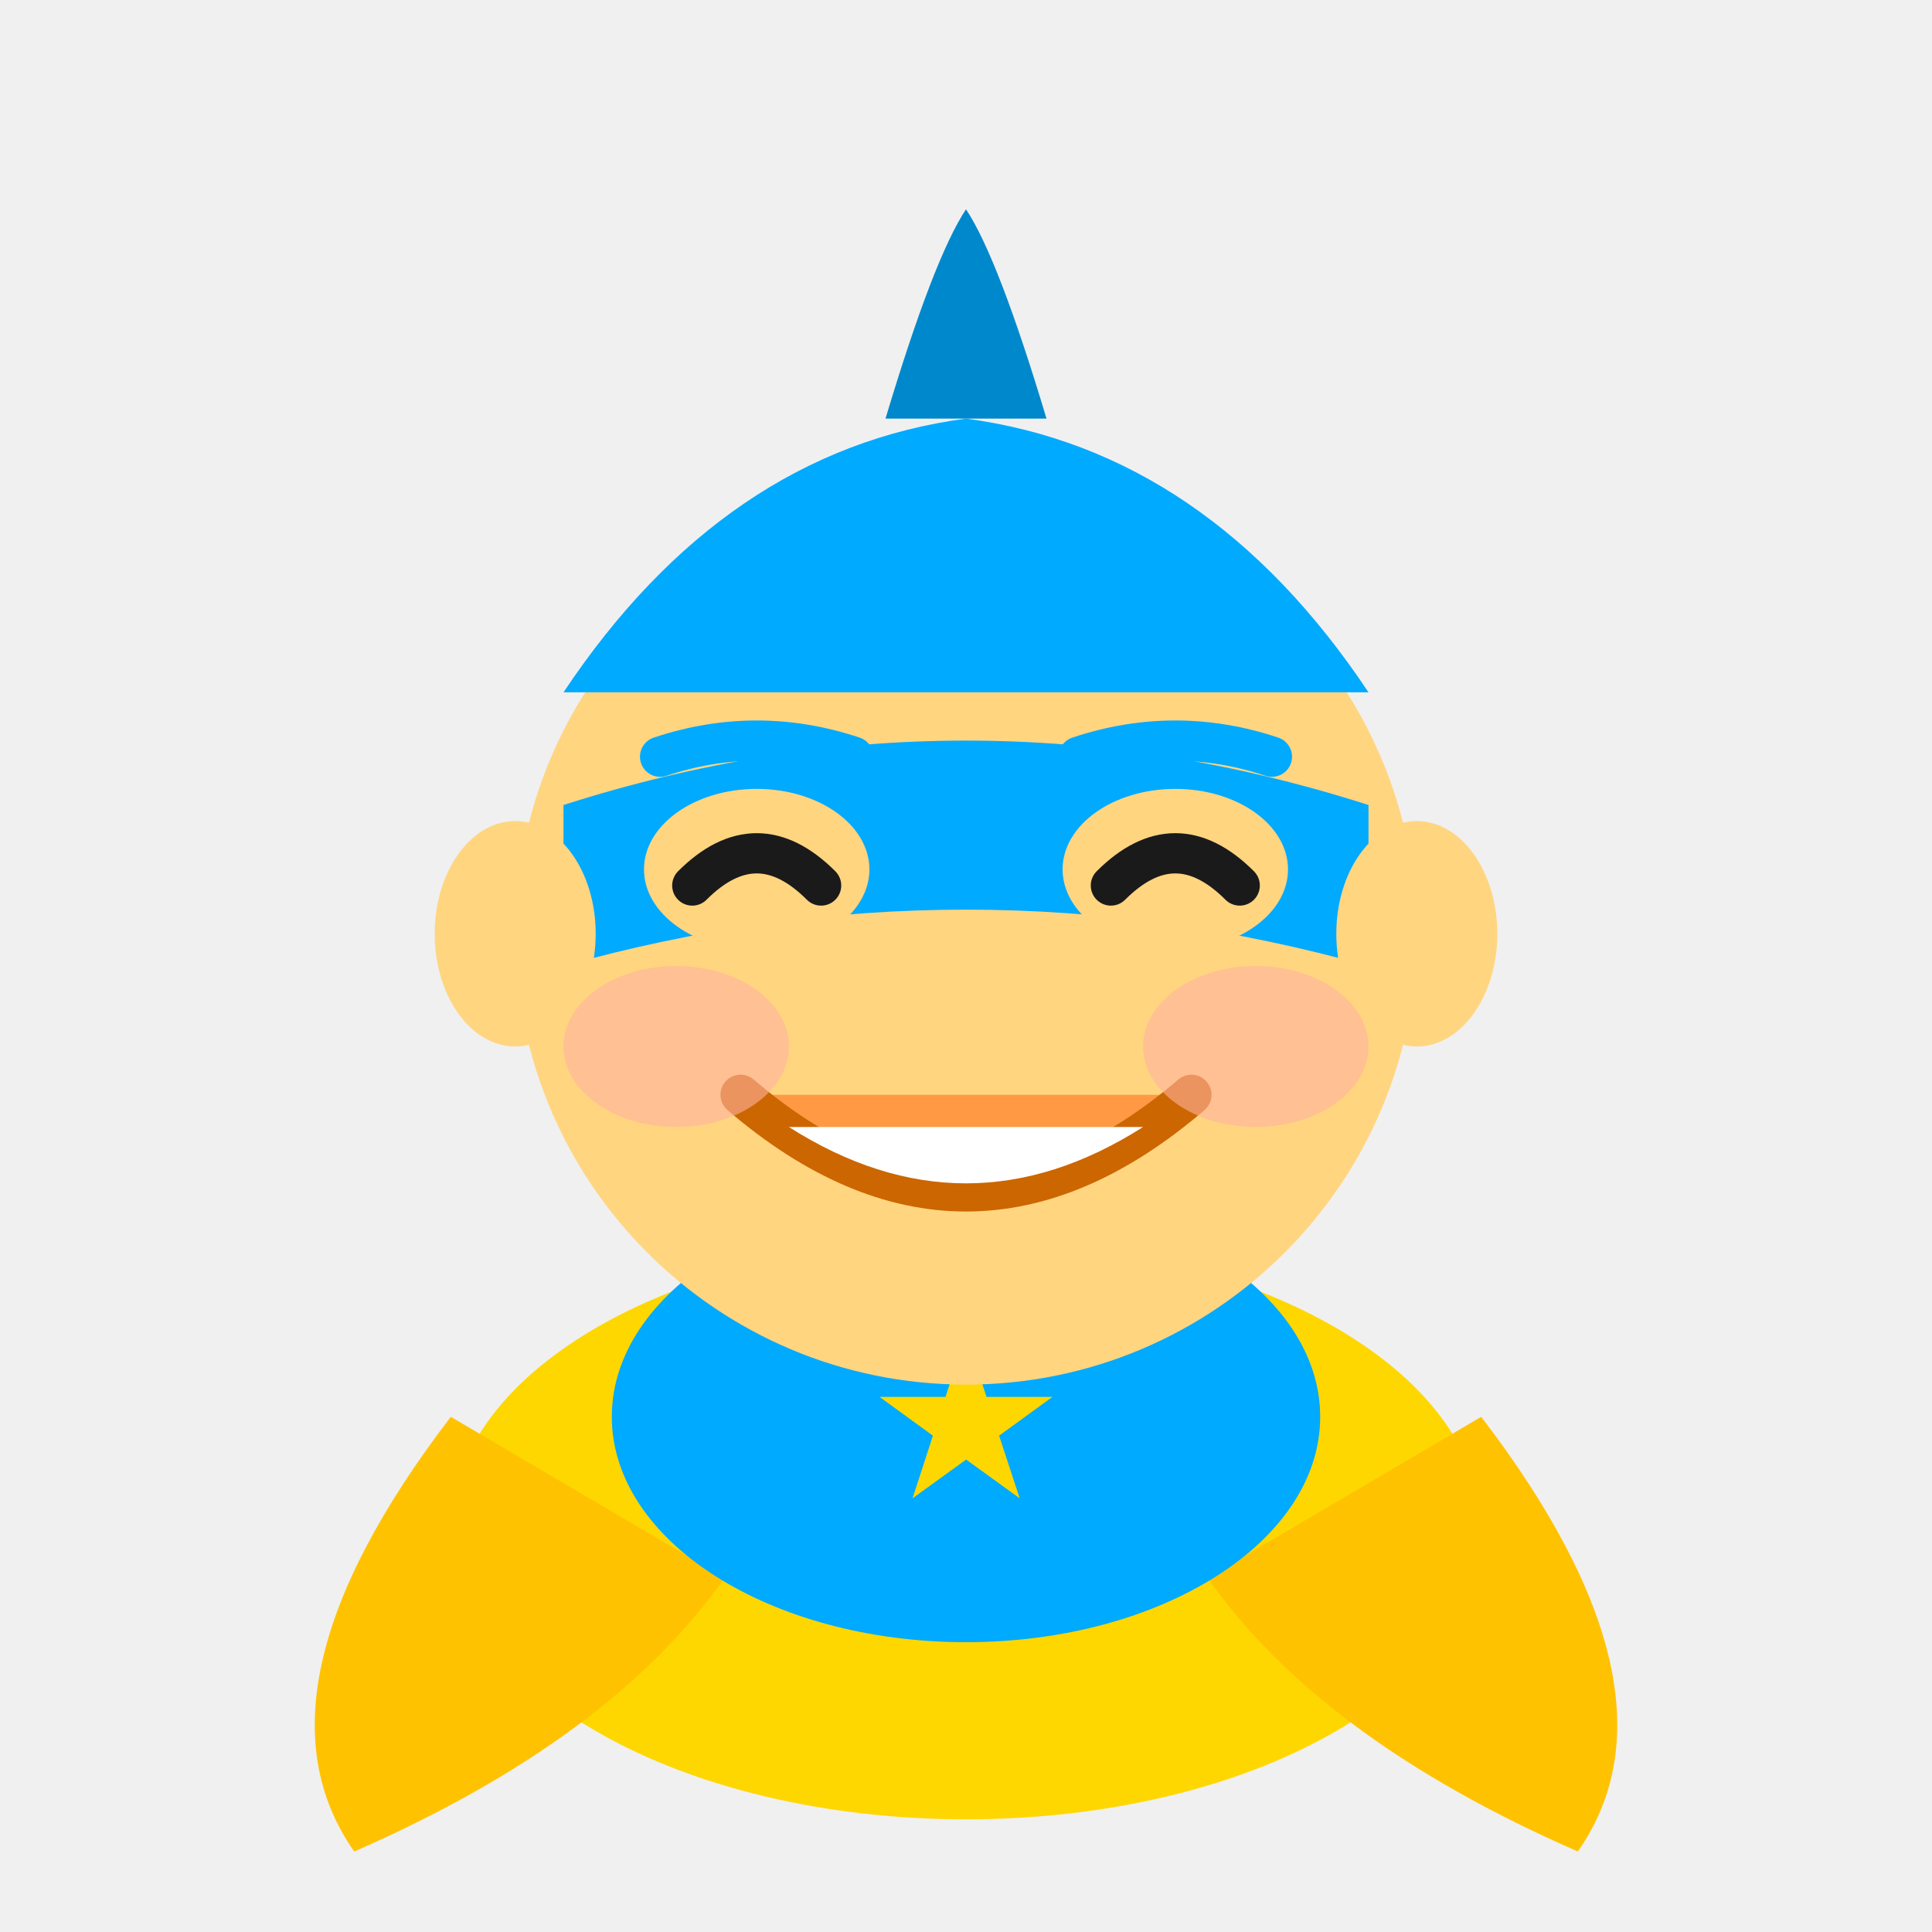
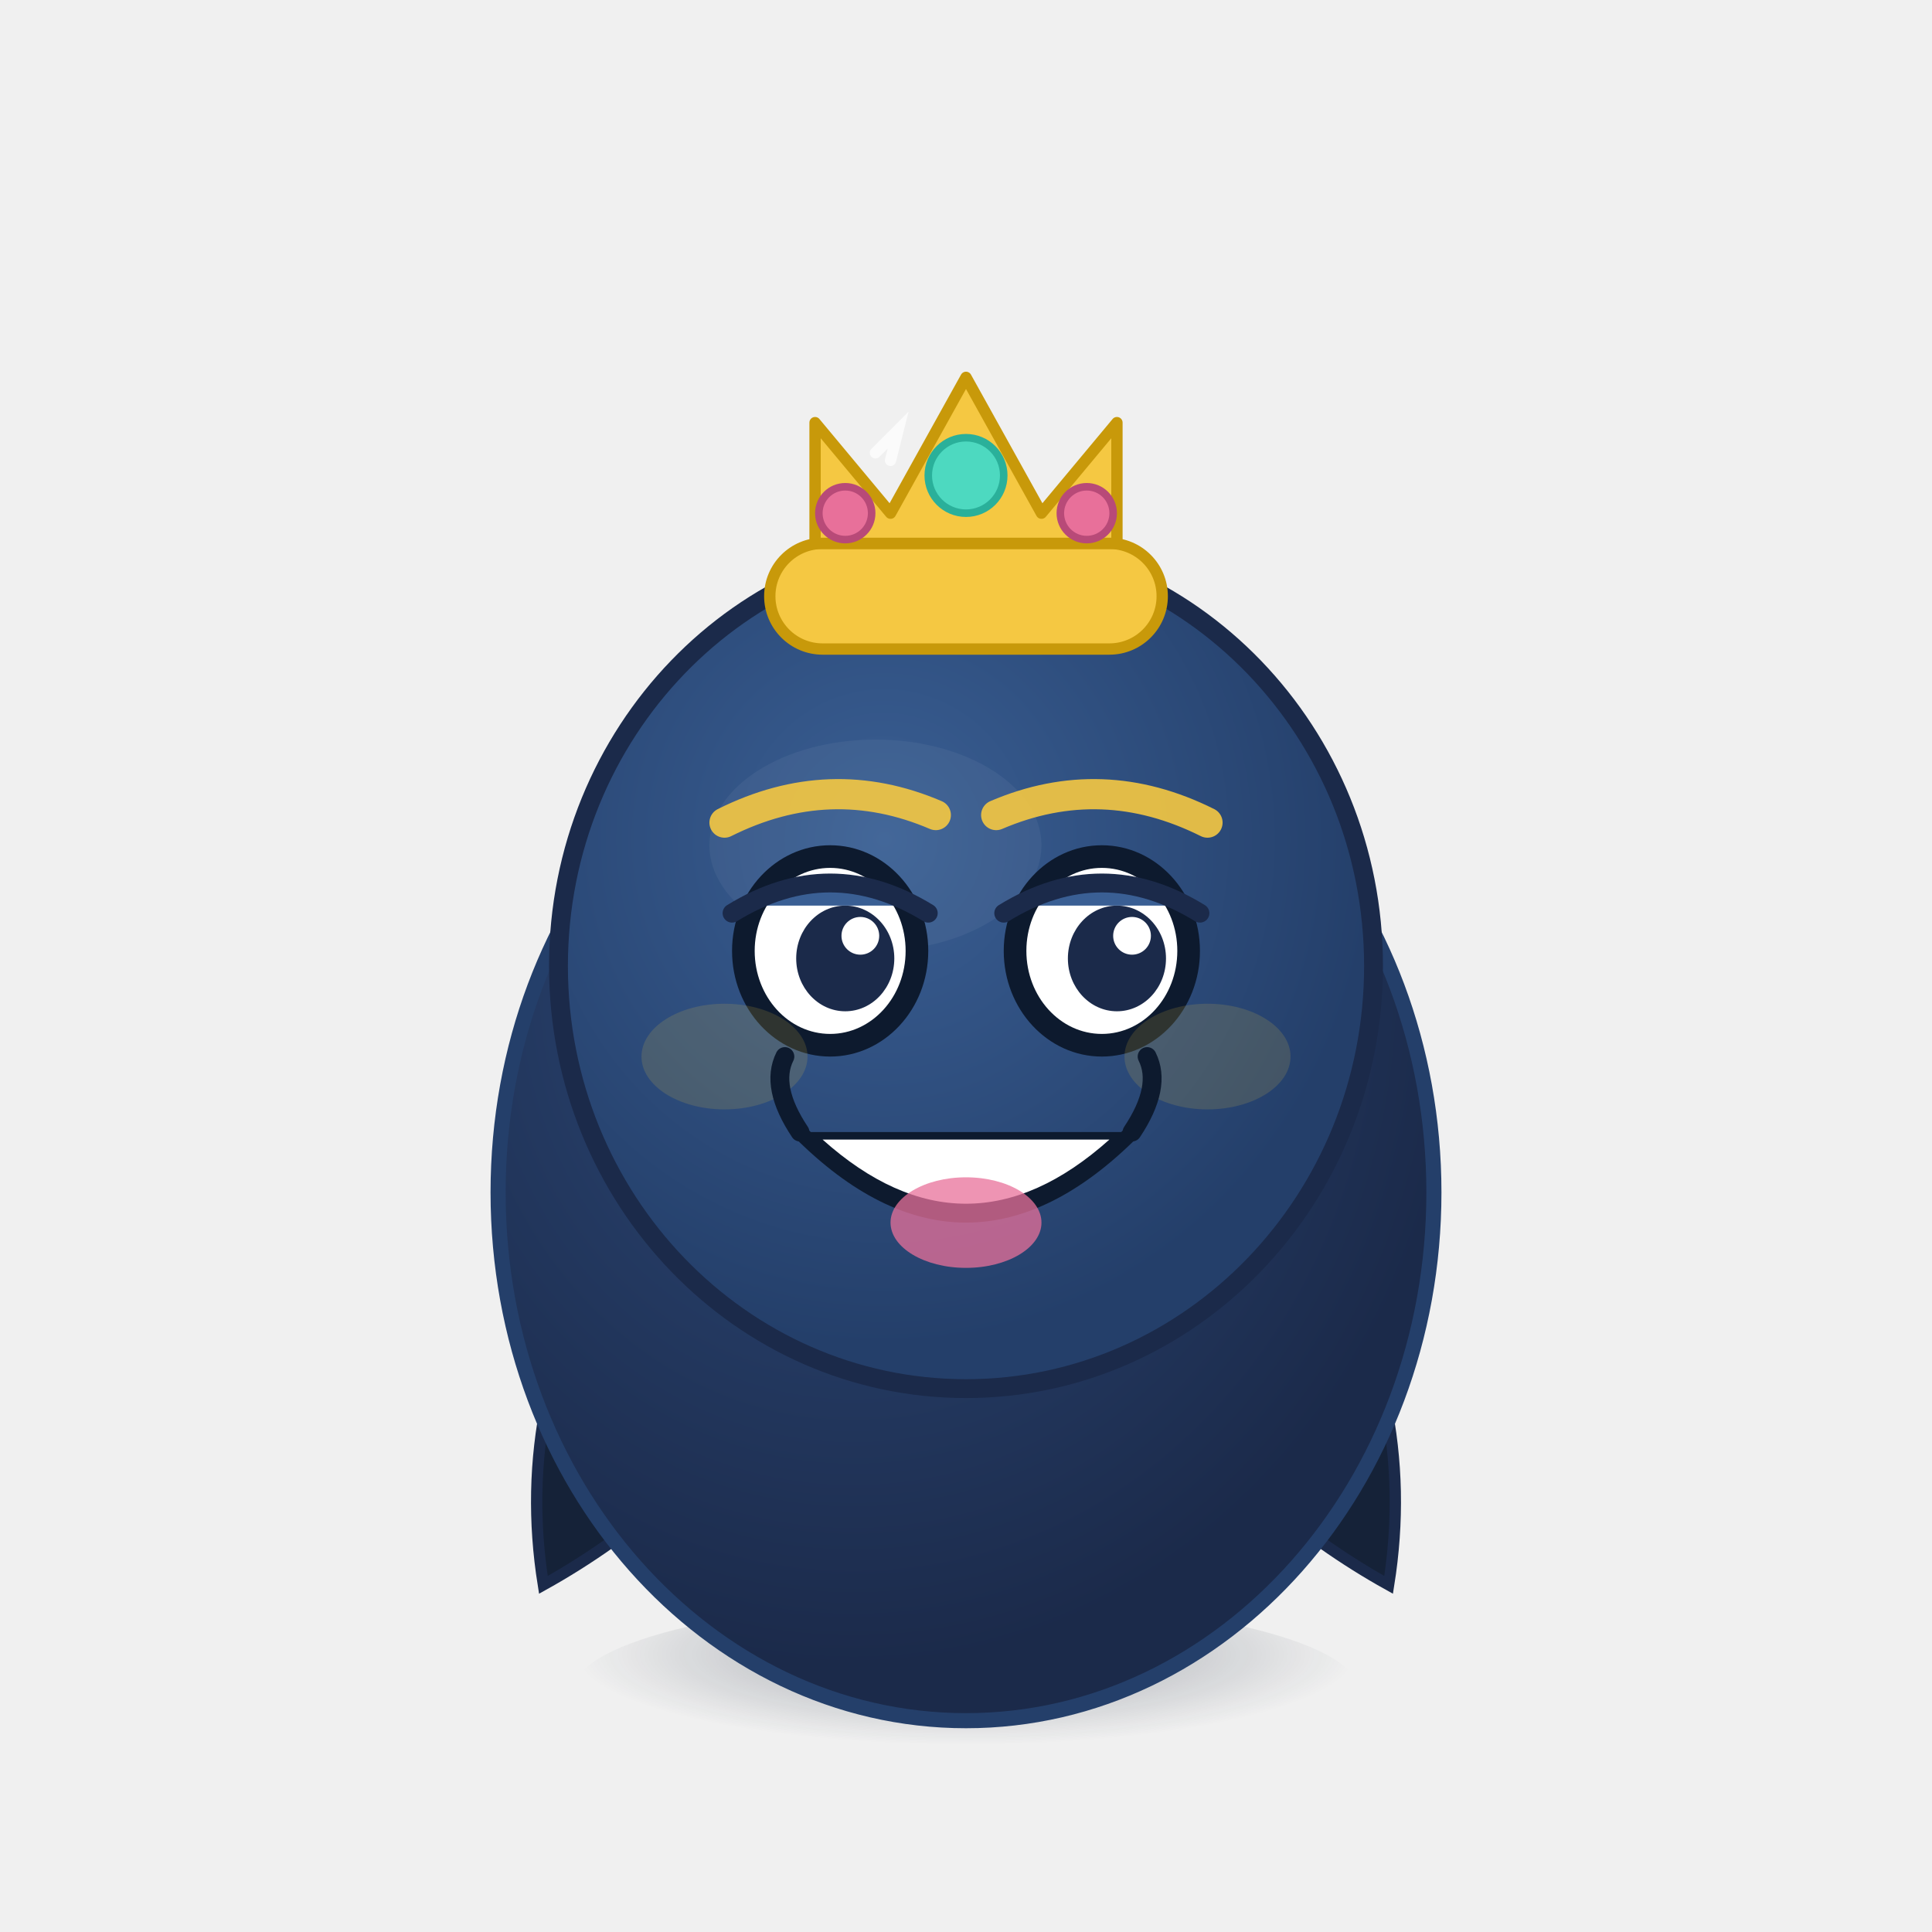
- <svg xmlns="http://www.w3.org/2000/svg" viewBox="0 0 120 120" width="120" height="120">
-   <ellipse cx="60" cy="95" rx="32" ry="18" fill="#FFD700" />
-   <path d="M28 88 Q15 105 22 115 Q38 108 45 98" fill="#FFC200" />
-   <path d="M92 88 Q105 105 98 115 Q82 108 75 98" fill="#FFC200" />
-   <ellipse cx="60" cy="88" rx="22" ry="14" fill="#00AAFF" />
-   <text x="60" y="93" font-family="Arial Black" font-size="14" font-weight="900" fill="#FFD700" text-anchor="middle">★</text>
-   <circle cx="60" cy="58" r="28" fill="#FFD580" />
-   <path d="M35 50 Q60 42 85 50 L85 60 Q60 53 35 60 Z" fill="#00AAFF" />
-   <ellipse cx="47" cy="54" rx="7" ry="5" fill="#FFD580" />
-   <ellipse cx="73" cy="54" rx="7" ry="5" fill="#FFD580" />
-   <path d="M43 55 Q47 51 51 55" stroke="#1A1A1A" stroke-width="2.5" fill="none" stroke-linecap="round" />
-   <path d="M69 55 Q73 51 77 55" stroke="#1A1A1A" stroke-width="2.5" fill="none" stroke-linecap="round" />
-   <path d="M41 47 Q47 45 53 47" stroke="#00AAFF" stroke-width="2.5" fill="none" stroke-linecap="round" />
-   <path d="M67 47 Q73 45 79 47" stroke="#00AAFF" stroke-width="2.5" fill="none" stroke-linecap="round" />
-   <path d="M46 68 Q60 80 74 68" stroke="#CC6600" stroke-width="2.5" fill="#FF9944" stroke-linecap="round" />
-   <path d="M49 70 Q60 77 71 70" fill="white" />
-   <ellipse cx="42" cy="65" rx="7" ry="5" fill="#FFB3A0" opacity="0.6" />
-   <ellipse cx="78" cy="65" rx="7" ry="5" fill="#FFB3A0" opacity="0.6" />
-   <ellipse cx="32" cy="58" rx="5" ry="7" fill="#FFD580" />
-   <ellipse cx="88" cy="58" rx="5" ry="7" fill="#FFD580" />
-   <path d="M35 43 Q45 28 60 26 Q75 28 85 43" fill="#00AAFF" />
-   <path d="M55 26 Q58 16 60 13 Q62 16 65 26" fill="#0088CC" />
+ <svg xmlns="http://www.w3.org/2000/svg" viewBox="0 0 256 256" fill="none">
+   <defs>
+     <radialGradient id="glow-happy" cx="50%" cy="50%" r="50%">
+       <stop offset="0%" stop-color="#4DD9C0" stop-opacity="0.22" />
+       <stop offset="100%" stop-color="#4DD9C0" stop-opacity="0" />
+     </radialGradient>
+     <radialGradient id="body-grad" cx="38%" cy="30%" r="65%">
+       <stop offset="0%" stop-color="#2D4A7A" />
+       <stop offset="100%" stop-color="#1B2A4A" />
+     </radialGradient>
+     <radialGradient id="face-grad" cx="40%" cy="35%" r="60%">
+       <stop offset="0%" stop-color="#3A5F94" />
+       <stop offset="100%" stop-color="#243F6A" />
+     </radialGradient>
+     <radialGradient id="shadow-grad" cx="50%" cy="30%" r="50%">
+       <stop offset="0%" stop-color="#0D1A2E" stop-opacity="0.35" />
+       <stop offset="100%" stop-color="#0D1A2E" stop-opacity="0" />
+     </radialGradient>
+     <filter id="glow-filter" x="-30%" y="-30%" width="160%" height="160%">
+       <feGaussianBlur stdDeviation="6" result="blur" />
+       <feMerge>
+         <feMergeNode in="blur" />
+         <feMergeNode in="SourceGraphic" />
+       </feMerge>
+     </filter>
+   </defs>
+   <g id="shadow">
+     <ellipse cx="128" cy="224" rx="52" ry="12" fill="url(#shadow-grad)" />
+   </g>
+   <g id="cape">
+     <path d="M82 162 Q68 185 72 210 Q90 200 104 182" fill="#152238" stroke="#1B2A4A" stroke-width="1.5" />
+     <path d="M174 162 Q188 185 184 210 Q166 200 152 182" fill="#152238" stroke="#1B2A4A" stroke-width="1.5" />
+     <path d="M84 155 Q128 168 172 155 L168 170 Q128 183 88 170 Z" fill="#1B2A4A" stroke="#4DD9C0" stroke-width="2" stroke-opacity="0.7" />
+     <path d="M84 155 Q128 168 172 155" fill="none" stroke="#4DD9C0" stroke-width="3" stroke-linecap="round" stroke-opacity="0.9" />
+   </g>
+   <g id="body">
+     <ellipse cx="128" cy="158" rx="62" ry="70" fill="url(#body-grad)" stroke="#243F6A" stroke-width="2" />
+     <ellipse cx="114" cy="128" rx="18" ry="10" fill="#4DD9C0" fill-opacity="0.12" transform="rotate(-15 114 128)" />
+     <path d="M128 138 L134 148 L128 158 L122 148 Z" fill="#F5C842" fill-opacity="0.85" stroke="#C8990A" stroke-width="1.5" />
+     <path d="M128 141 L132 148 L128 155 L124 148 Z" fill="#FFE07A" fill-opacity="0.6" />
+   </g>
+   <g id="face">
+     <ellipse cx="128" cy="128" rx="54" ry="56" fill="url(#face-grad)" stroke="#1B2A4A" stroke-width="2.5" />
+     <ellipse cx="116" cy="112" rx="22" ry="14" fill="#FFFFFF" fill-opacity="0.05" />
+   </g>
+   <g id="eyes">
+     <ellipse cx="110" cy="126" rx="13" ry="14" fill="#0D1A2E" />
+     <ellipse cx="110" cy="126" rx="10" ry="11" fill="#FFFFFF" />
+     <ellipse cx="112" cy="127" rx="6.5" ry="7" fill="#1B2A4A" />
+     <ellipse cx="114" cy="124" rx="2.5" ry="2.5" fill="#FFFFFF" />
+     <path d="M97 120 Q110 112 123 120" fill="#3A5F94" stroke="none" />
+     <path d="M97 121 Q110 113 123 121" fill="none" stroke="#1B2A4A" stroke-width="2.5" stroke-linecap="round" />
+     <ellipse cx="146" cy="126" rx="13" ry="14" fill="#0D1A2E" />
+     <ellipse cx="146" cy="126" rx="10" ry="11" fill="#FFFFFF" />
+     <ellipse cx="148" cy="127" rx="6.5" ry="7" fill="#1B2A4A" />
+     <ellipse cx="150" cy="124" rx="2.5" ry="2.5" fill="#FFFFFF" />
+     <path d="M133 120 Q146 112 159 120" fill="#3A5F94" stroke="none" />
+     <path d="M133 121 Q146 113 159 121" fill="none" stroke="#1B2A4A" stroke-width="2.5" stroke-linecap="round" />
+     <path d="M96 109 Q110 102 124 108" fill="none" stroke="#F5C842" stroke-width="4" stroke-linecap="round" stroke-opacity="0.9" />
+     <path d="M132 108 Q146 102 160 109" fill="none" stroke="#F5C842" stroke-width="4" stroke-linecap="round" stroke-opacity="0.9" />
+     <ellipse cx="96" cy="140" rx="11" ry="7" fill="#F5C842" fill-opacity="0.15" />
+     <ellipse cx="160" cy="140" rx="11" ry="7" fill="#F5C842" fill-opacity="0.15" />
+   </g>
+   <g id="mouth">
+     <path d="M106 150 Q128 172 150 150" fill="#0D1A2E" stroke="#0D1A2E" stroke-width="2" stroke-linecap="round" stroke-linejoin="round" />
+     <path d="M109 151 Q128 168 147 151" fill="#FFFFFF" />
+     <ellipse cx="128" cy="162" rx="10" ry="6" fill="#E8709A" fill-opacity="0.75" />
+     <path d="M106 150 Q102 144 104 140" fill="none" stroke="#0D1A2E" stroke-width="2.5" stroke-linecap="round" />
+     <path d="M150 150 Q154 144 152 140" fill="none" stroke="#0D1A2E" stroke-width="2.5" stroke-linecap="round" />
+   </g>
+   <g id="crown">
+     <rect x="102" y="72" width="52" height="14" rx="7" fill="#F5C842" stroke="#C8990A" stroke-width="1.5" />
+     <path d="M108 72 L108 56 L118 68 L128 50 L138 68 L148 56 L148 72 Z" fill="#F5C842" stroke="#C8990A" stroke-width="1.5" stroke-linejoin="round" />
+     <ellipse cx="128" cy="63" rx="5" ry="5" fill="#4DD9C0" stroke="#2AB09A" stroke-width="1" />
+     <ellipse cx="112" cy="68" rx="3.5" ry="3.5" fill="#E8709A" stroke="#B84A78" stroke-width="1" />
+     <ellipse cx="144" cy="68" rx="3.5" ry="3.5" fill="#E8709A" stroke="#B84A78" stroke-width="1" />
+     <path d="M116 60 L119 57 L118 61" fill="none" stroke="#FFFFFF" stroke-width="1.5" stroke-linecap="round" stroke-opacity="0.7" />
+   </g>
</svg>
